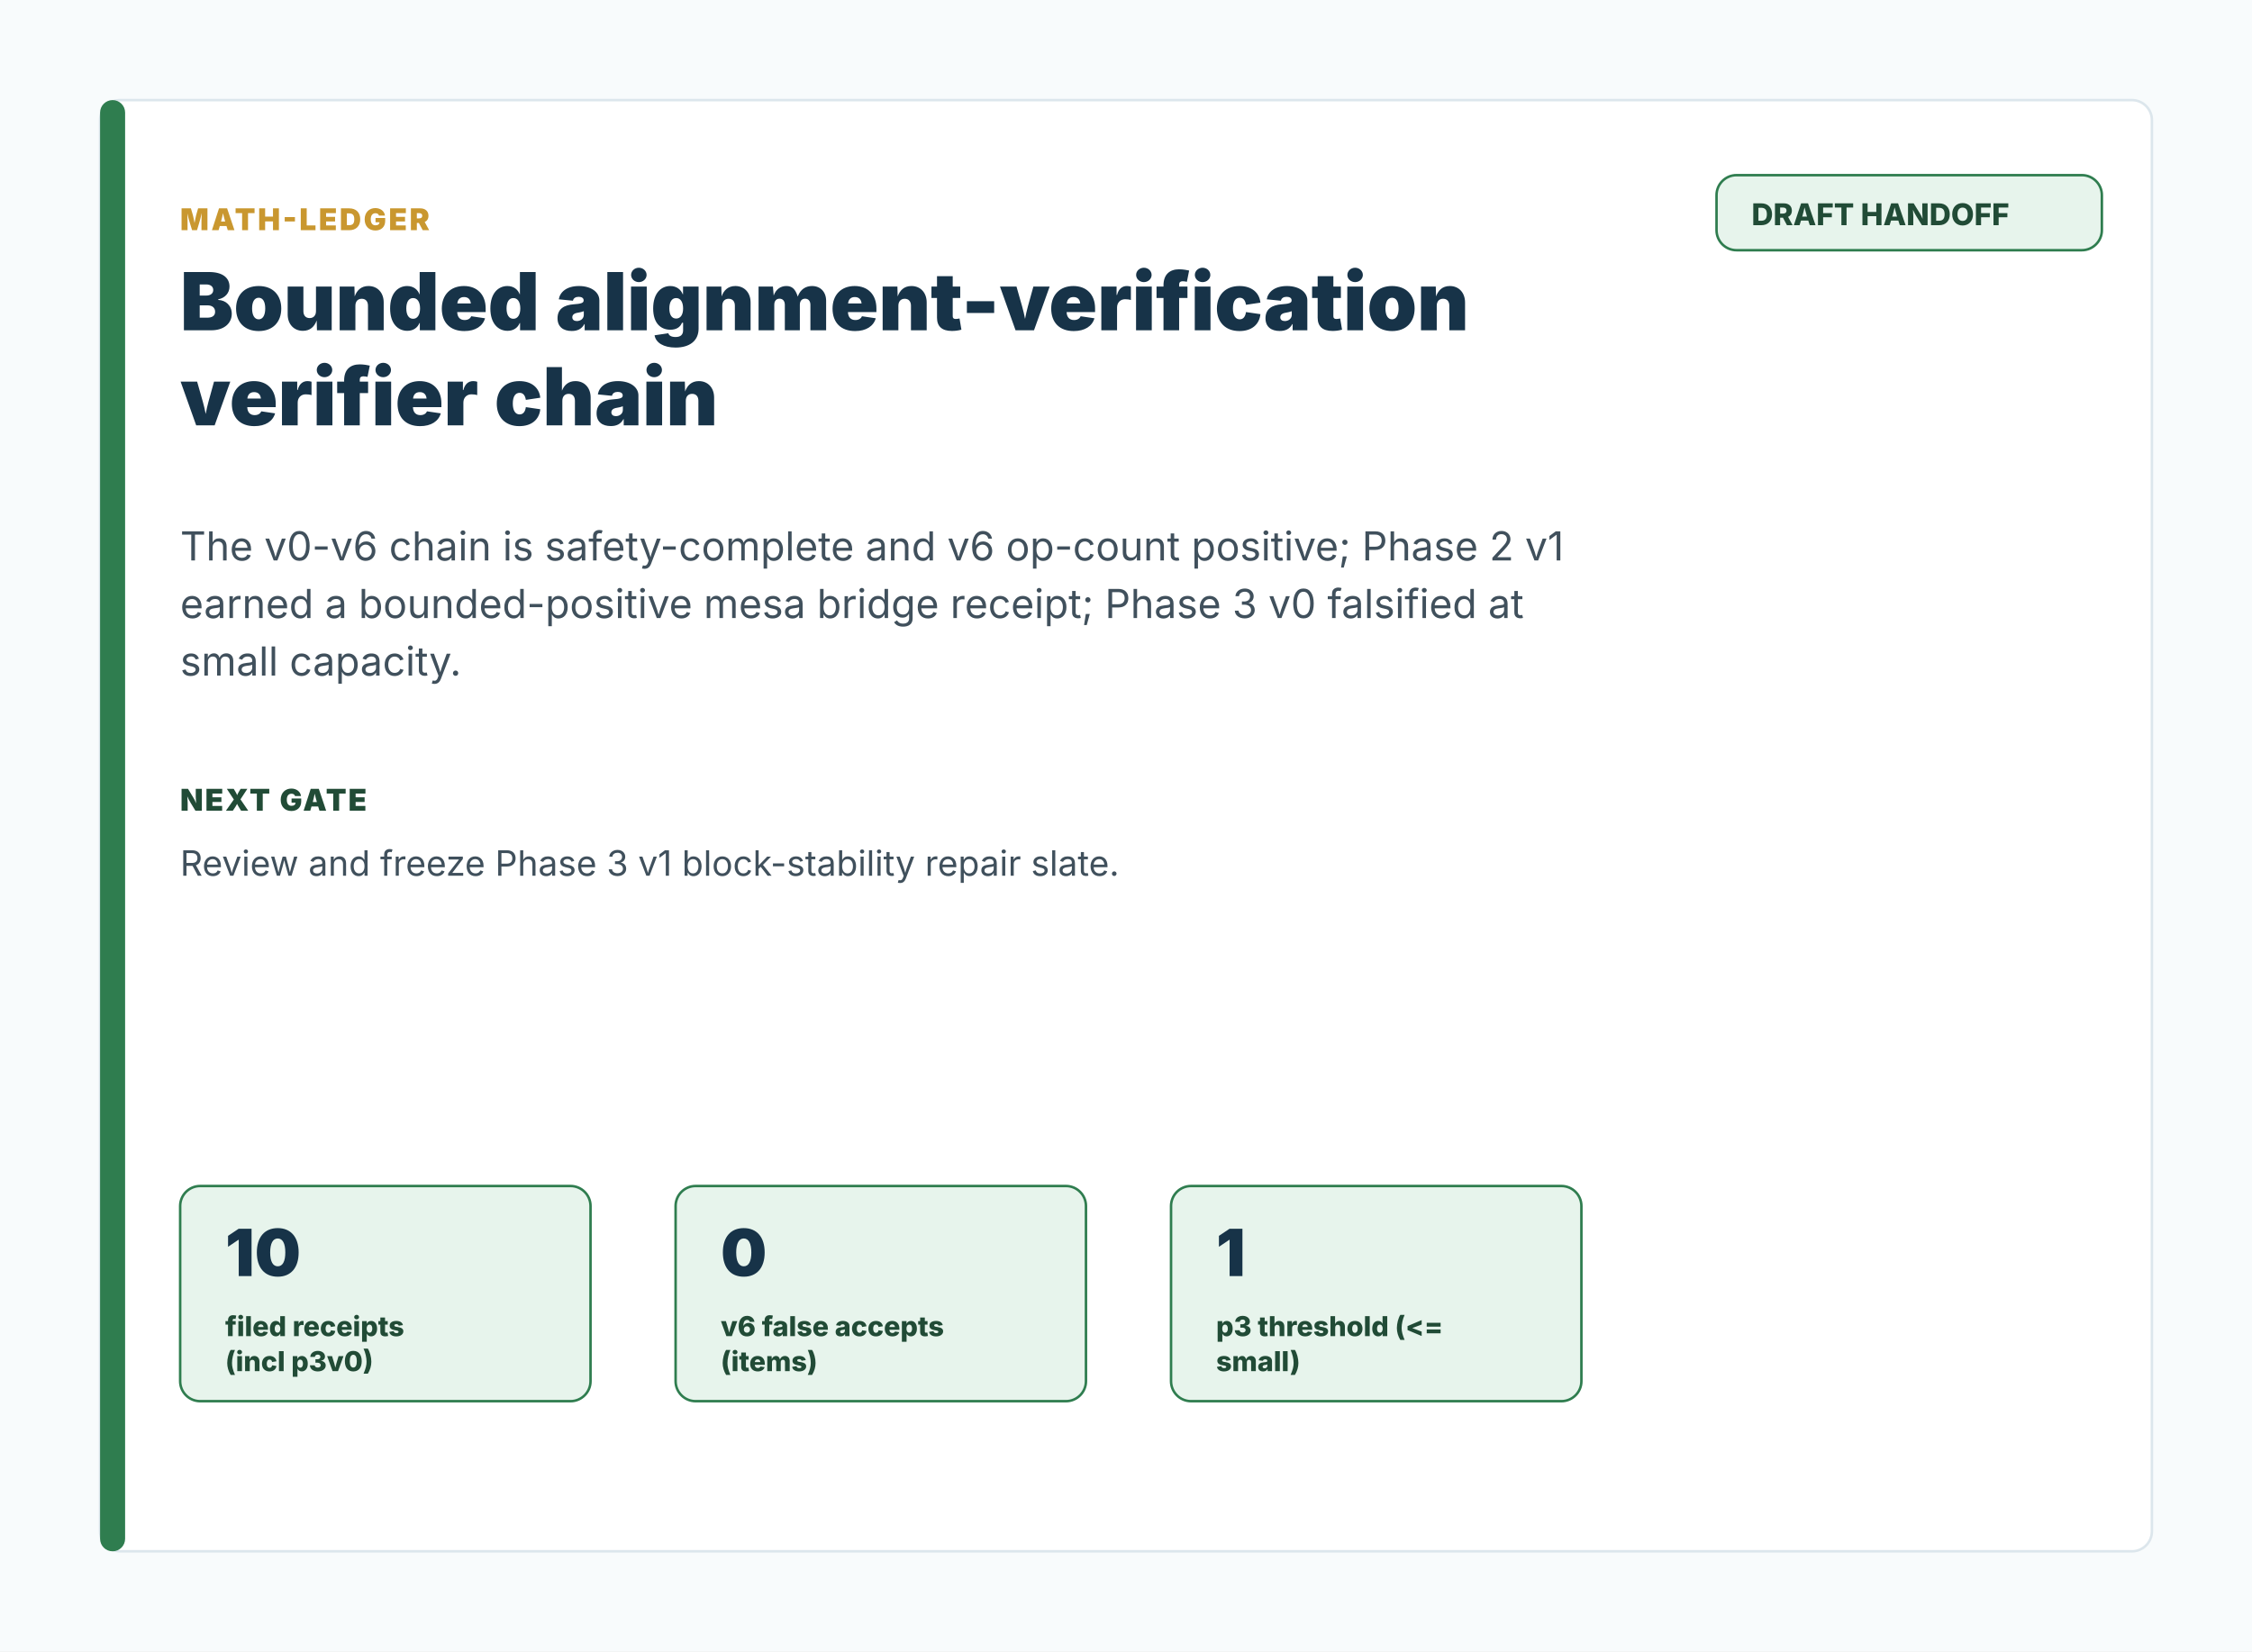
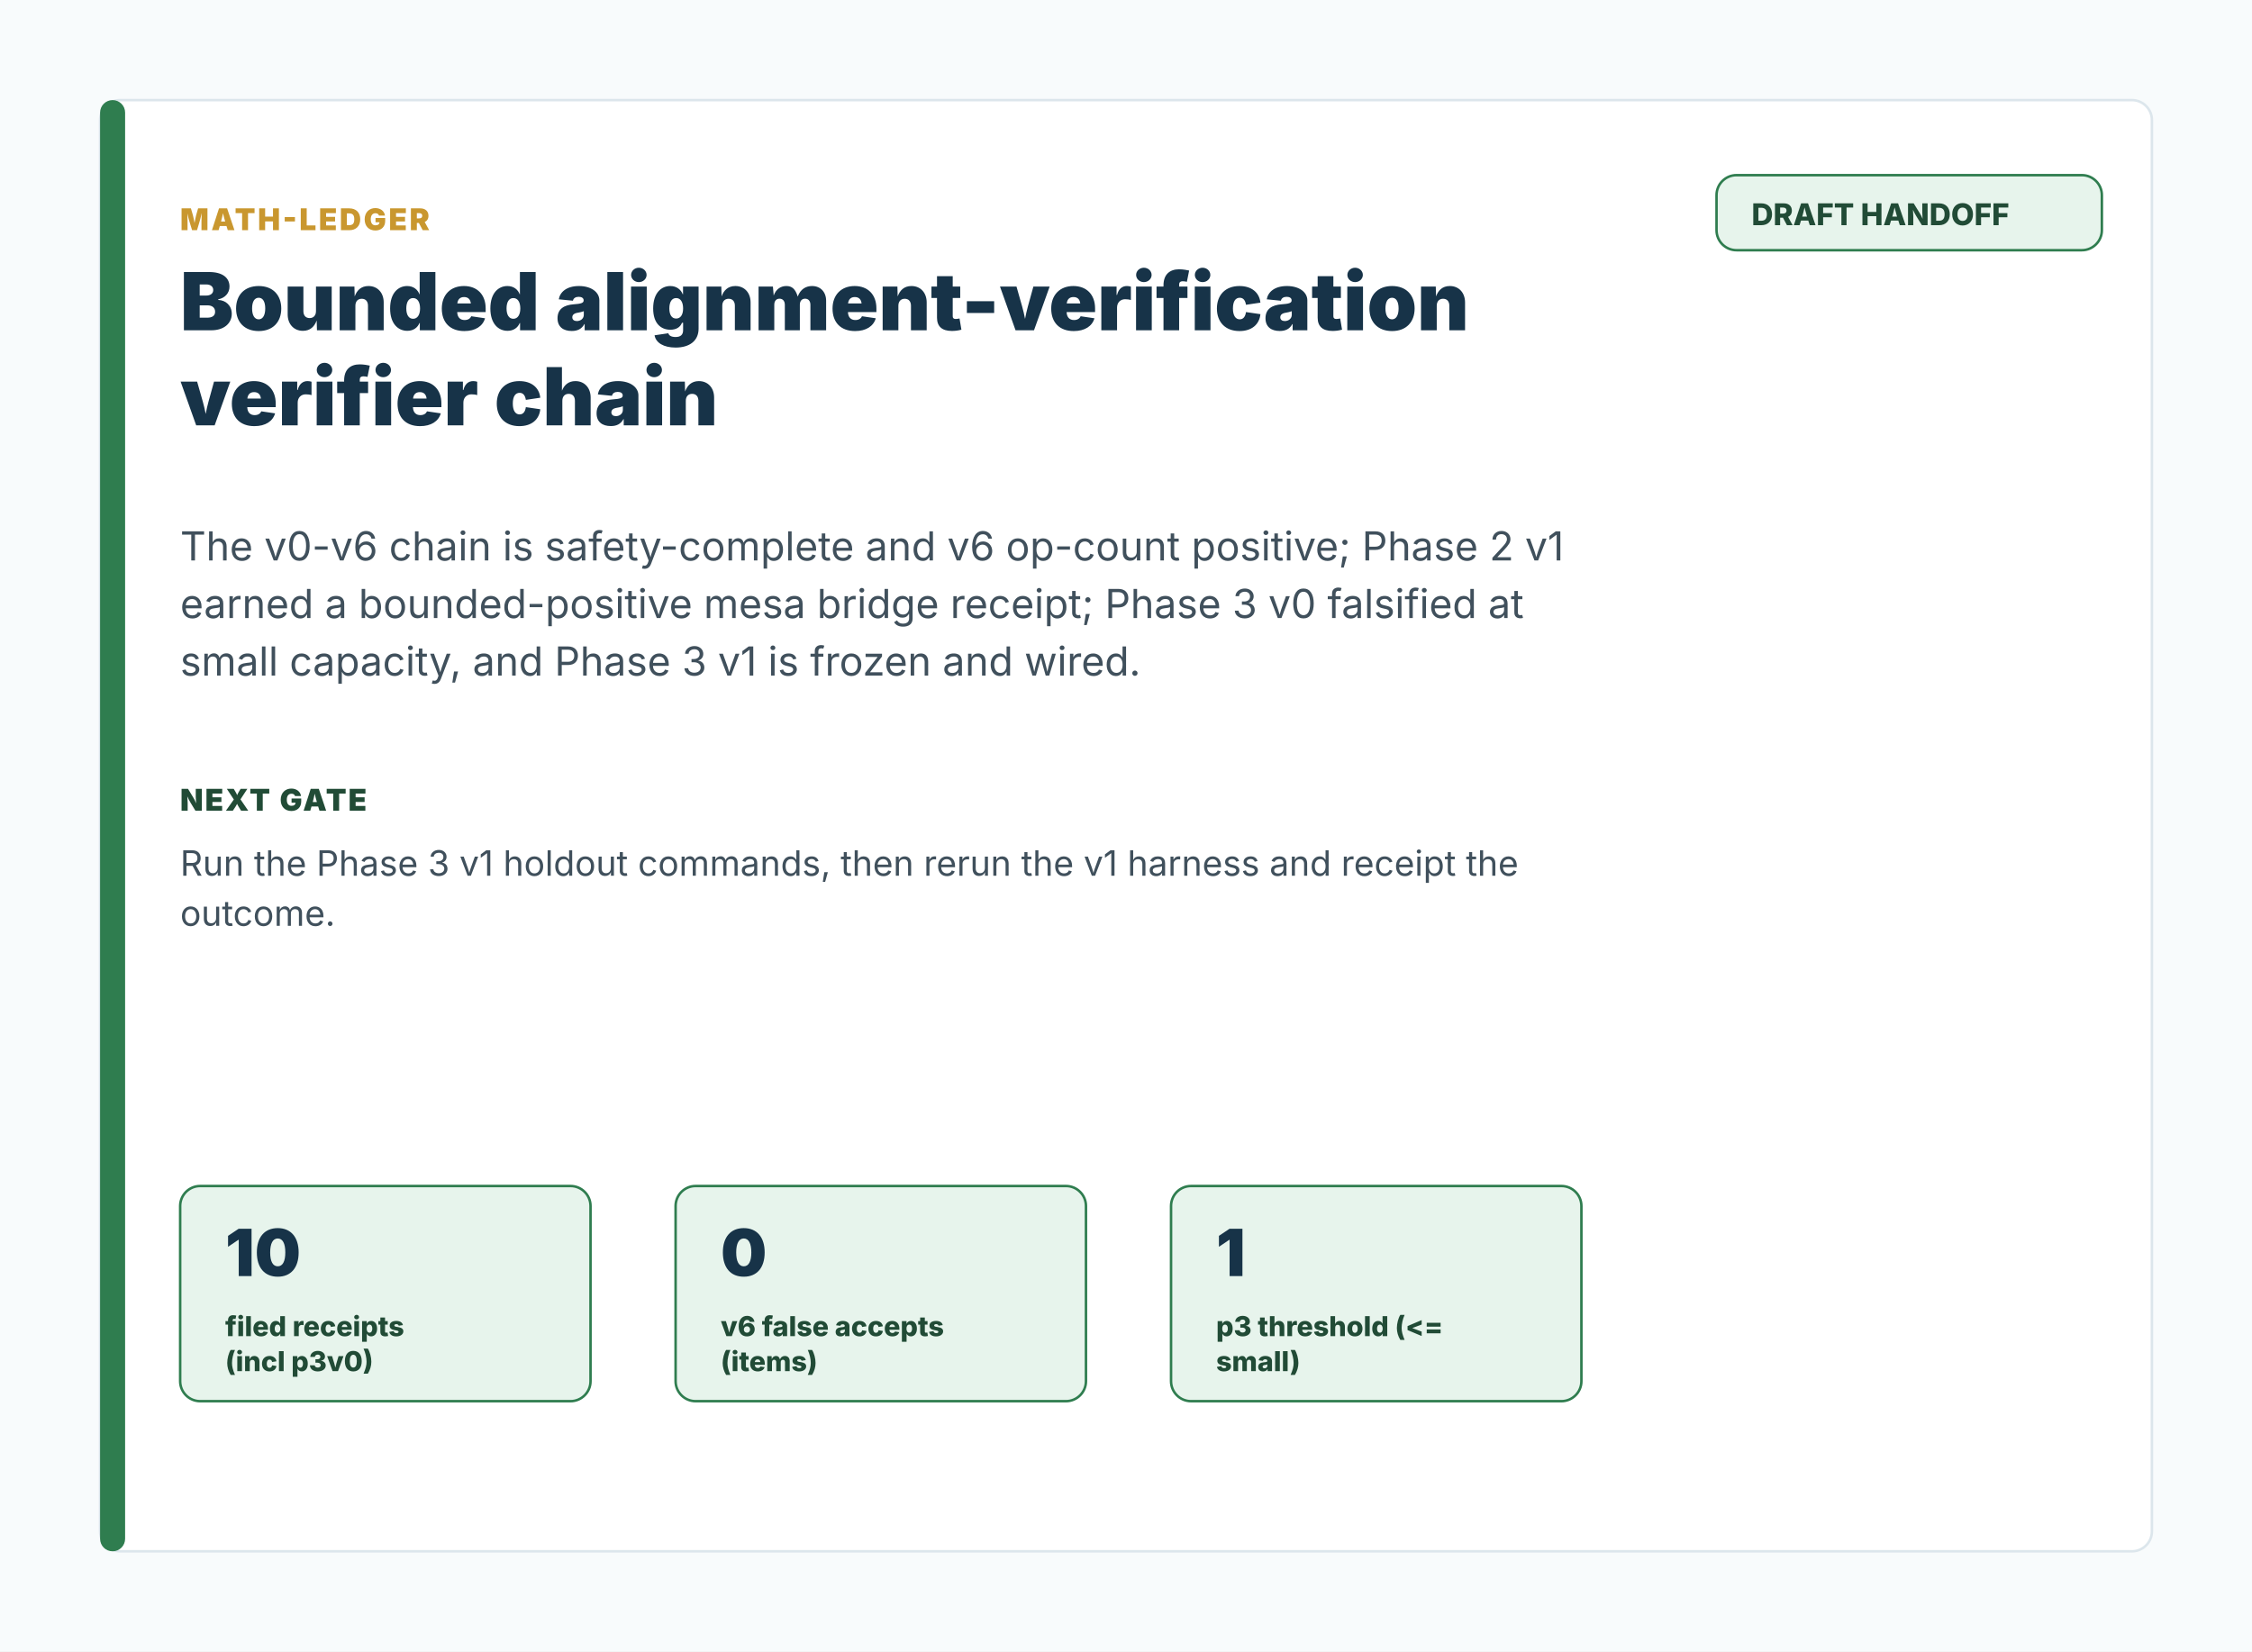
<svg xmlns="http://www.w3.org/2000/svg" viewBox="0 0 900 660" width="900" height="660" role="img" aria-labelledby="title desc">
  <rect width="900" height="660" fill="#F8FBFC" />
  <rect x="40" y="40" width="820" height="580" rx="8" fill="#FFFFFF" stroke="#DCE6EC" stroke-width="1" />
  <rect x="40" y="40" width="10" height="580" rx="5" fill="#2F7D4F" />
  <g>
    <rect x="686" y="70" width="154" height="30" rx="8" fill="#E7F4EC" stroke="#2F7D4F" stroke-width="1" />
    <text x="700" y="90" fill="#214B36" font-family="system-ui, -apple-system, BlinkMacSystemFont, 'Segoe UI', sans-serif" font-size="12" font-weight="800" letter-spacing="0">DRAFT HANDOFF</text>
  </g>
  <text x="72" y="92" fill="#C9972F" font-family="system-ui, -apple-system, BlinkMacSystemFont, 'Segoe UI', sans-serif" font-size="12" font-weight="850" letter-spacing="0.08em">MATH-LEDGER</text>
  <text x="72" y="132" fill="#173348" font-family="system-ui, -apple-system, BlinkMacSystemFont, 'Segoe UI', sans-serif" font-size="32" font-weight="850" text-anchor="start" letter-spacing="0">
    <tspan x="72" dy="0">Bounded alignment-verification</tspan>
    <tspan x="72" dy="38">verifier chain</tspan>
  </text>
  <text x="72" y="224" fill="#40505C" font-family="system-ui, -apple-system, BlinkMacSystemFont, 'Segoe UI', sans-serif" font-size="16" font-weight="400" text-anchor="start" letter-spacing="0">
    <tspan x="72" dy="0">The v0-v6 chain is safety-complete and v6 op-count positive; Phase 2 v1</tspan>
    <tspan x="72" dy="23">earned a bounded-positive mesa bridge receipt; Phase 3 v0 falsified at</tspan>
-     <tspan x="72" dy="23">small capacity.</tspan>
+     <tspan x="72" dy="23">small capacity, and Phase 3 v1 is frozen and wired.</tspan>
  </text>
  <text x="72" y="324" fill="#214B36" font-family="system-ui, -apple-system, BlinkMacSystemFont, 'Segoe UI', sans-serif" font-size="12" font-weight="850" letter-spacing="0.06em">NEXT GATE</text>
  <text x="72" y="350" fill="#40505C" font-family="system-ui, -apple-system, BlinkMacSystemFont, 'Segoe UI', sans-serif" font-size="14" font-weight="400" text-anchor="start" letter-spacing="0">
-     <tspan x="72" dy="0">Review and freeze Phase 3 v1 block-stability repair slate.</tspan>
+     <tspan x="72" dy="0">Run the Phase 3 v1 holdout commands, then rerun the v1 harness and receipt the</tspan>
+     <tspan x="72" dy="20">outcome.</tspan>
  </text>
  <g>
    <rect x="72" y="474" width="164" height="86" rx="8" fill="#E7F4EC" stroke="#2F7D4F" stroke-width="1" />
    <text x="90" y="510" fill="#173348" font-family="system-ui, -apple-system, BlinkMacSystemFont, 'Segoe UI', sans-serif" font-size="26" font-weight="850" letter-spacing="0">10</text>
    <text x="90" y="534" fill="#214B36" font-family="system-ui, -apple-system, BlinkMacSystemFont, 'Segoe UI', sans-serif" font-size="11" font-weight="800" text-anchor="start" letter-spacing="0">
      <tspan x="90" dy="0">filed receipts</tspan>
      <tspan x="90" dy="14">(incl p3v0)</tspan>
    </text>
  </g>
  <g>
    <rect x="270" y="474" width="164" height="86" rx="8" fill="#E7F4EC" stroke="#2F7D4F" stroke-width="1" />
    <text x="288" y="510" fill="#173348" font-family="system-ui, -apple-system, BlinkMacSystemFont, 'Segoe UI', sans-serif" font-size="26" font-weight="850" letter-spacing="0">0</text>
    <text x="288" y="534" fill="#214B36" font-family="system-ui, -apple-system, BlinkMacSystemFont, 'Segoe UI', sans-serif" font-size="11" font-weight="800" text-anchor="start" letter-spacing="0">
      <tspan x="288" dy="0">v6 false accepts</tspan>
      <tspan x="288" dy="14">(items)</tspan>
    </text>
  </g>
  <g>
    <rect x="468" y="474" width="164" height="86" rx="8" fill="#E7F4EC" stroke="#2F7D4F" stroke-width="1" />
    <text x="486" y="510" fill="#173348" font-family="system-ui, -apple-system, BlinkMacSystemFont, 'Segoe UI', sans-serif" font-size="26" font-weight="850" letter-spacing="0">1</text>
    <text x="486" y="534" fill="#214B36" font-family="system-ui, -apple-system, BlinkMacSystemFont, 'Segoe UI', sans-serif" font-size="11" font-weight="800" text-anchor="start" letter-spacing="0">
      <tspan x="486" dy="0">p3 threshold (&lt;=</tspan>
      <tspan x="486" dy="14">small)</tspan>
    </text>
  </g>
</svg>
